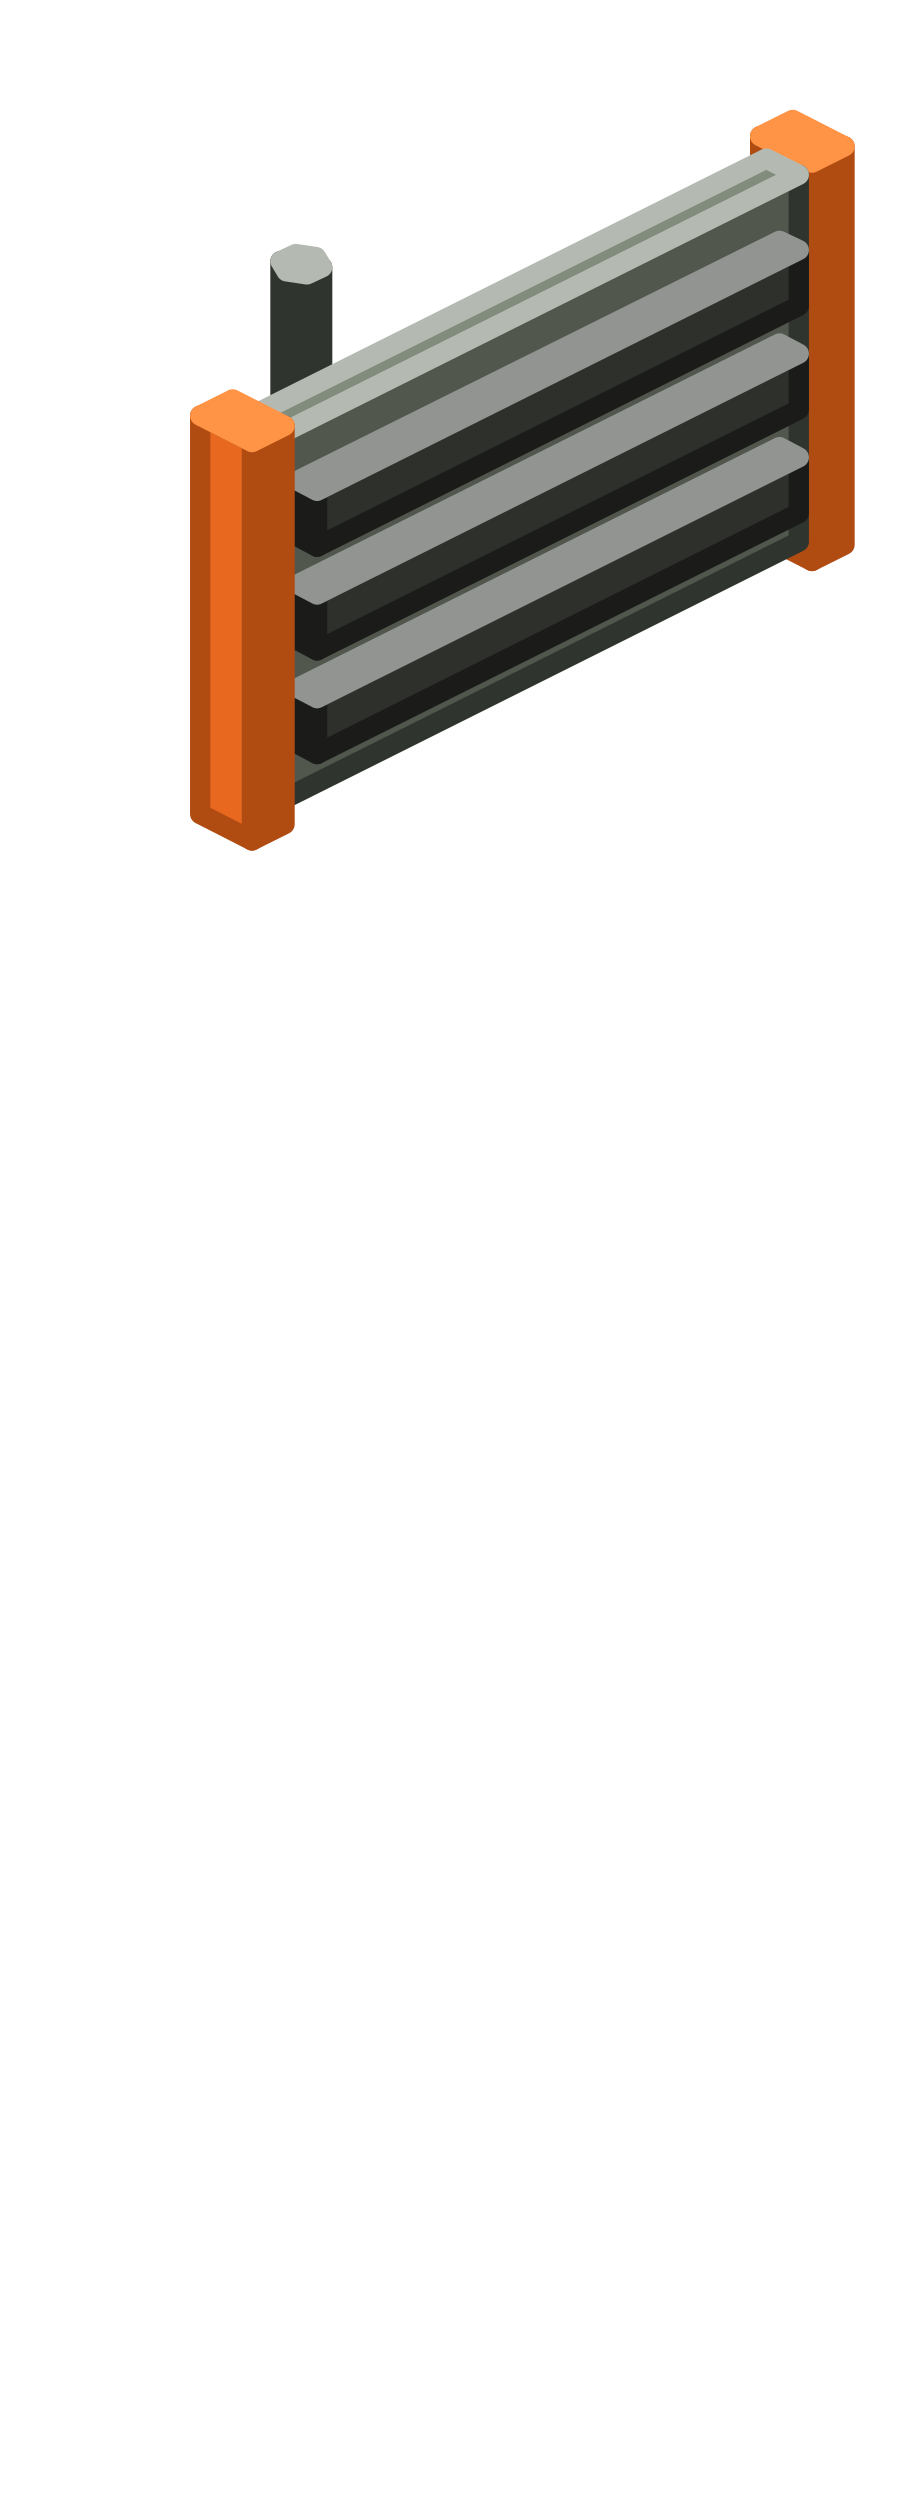
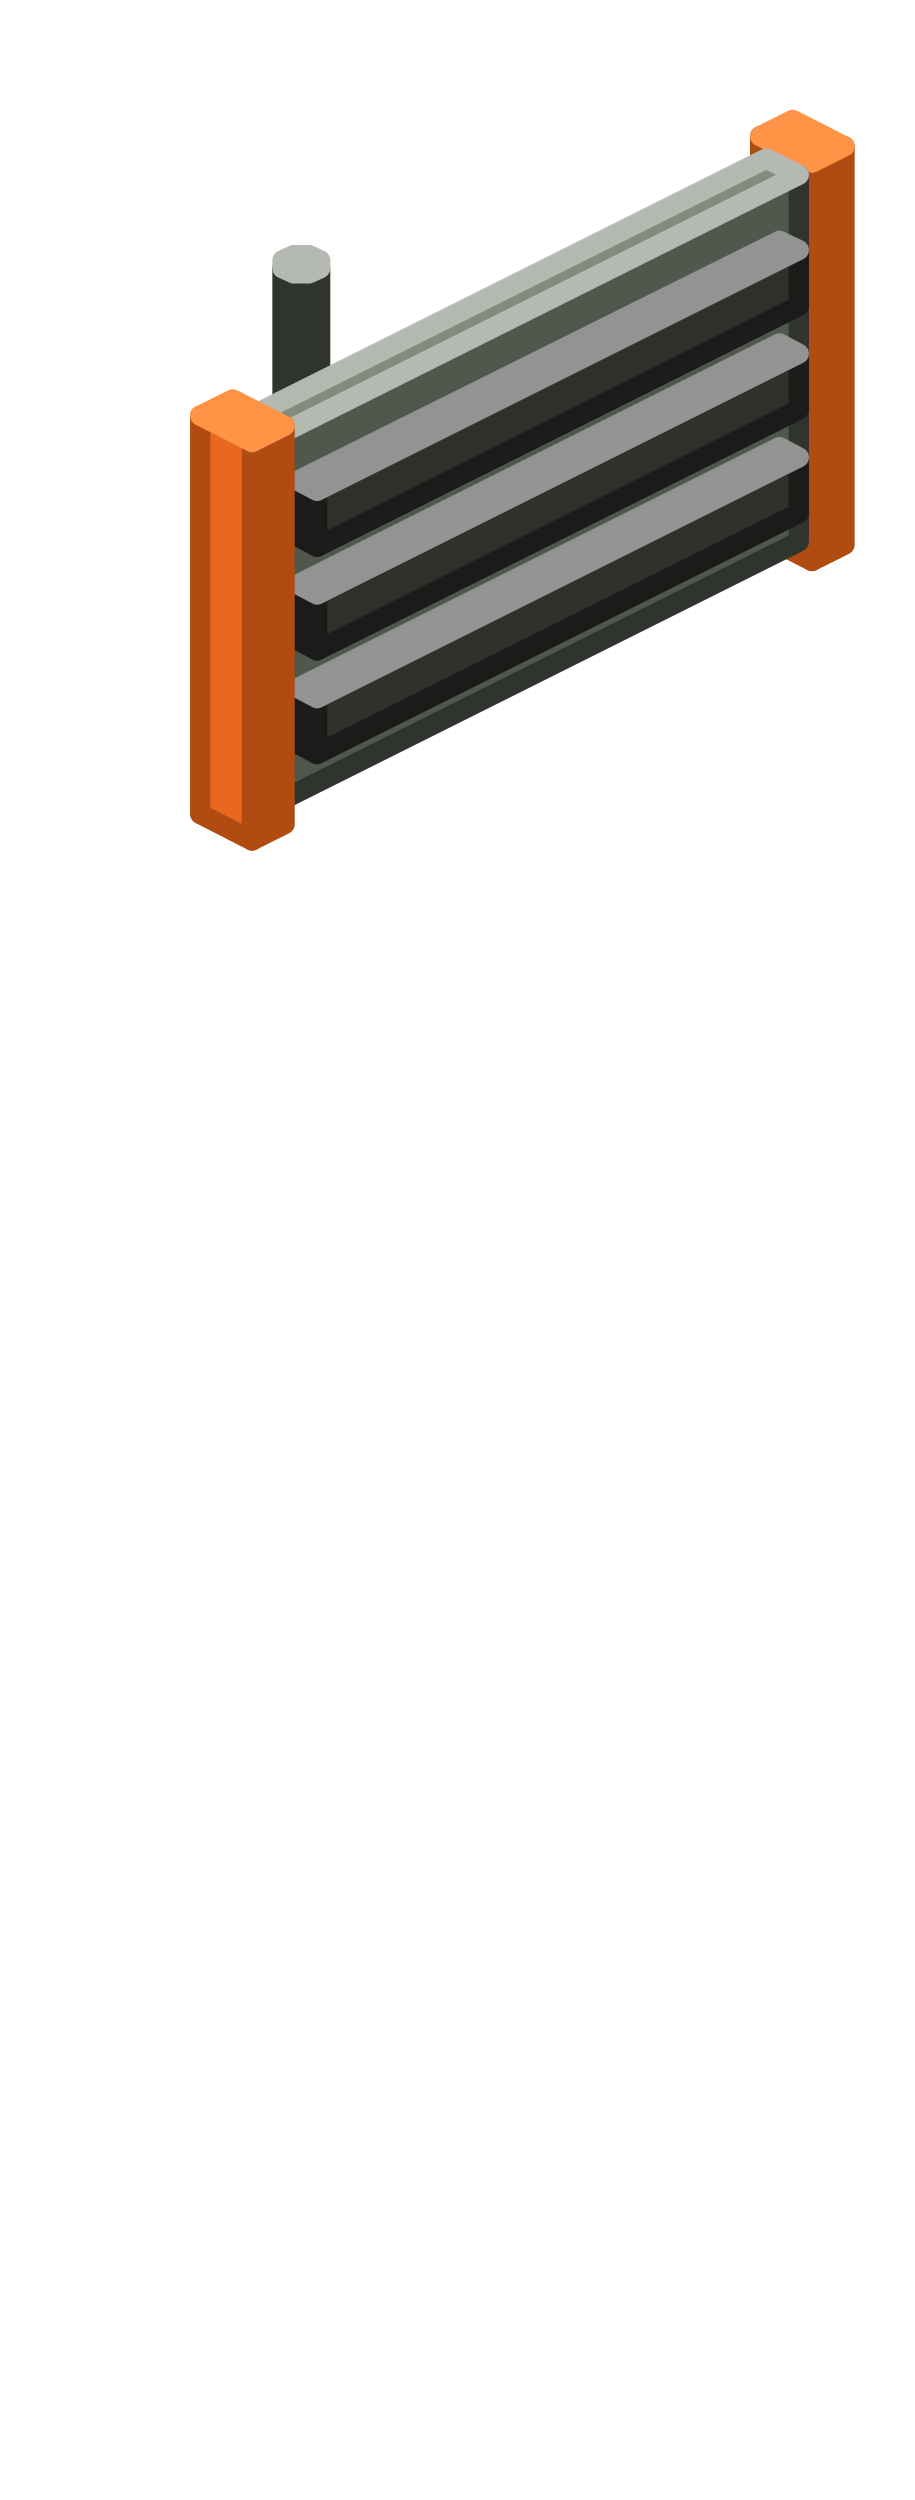
<svg xmlns="http://www.w3.org/2000/svg" width="90" height="246" viewBox="0 0 90 246">
  <g stroke-width="2" stroke-linejoin="round">
    <polygon points="79.9,55.2 74.8,52.6 74.8,13.4 79.9,16" fill="#E8681F" stroke="#B04B12" />
    <polygon points="83.1,53.6 79.9,55.2 79.9,16 83.1,14.4" fill="#B04B12" stroke="#B04B12" />
    <polygon points="79.9,16 74.8,13.4 78,11.8 83.1,14.4" fill="#FF9446" stroke="#FF9446" />
    <polygon points="46.3,69 42.4,67.1 42.4,59.3 46.3,61.2" fill="#6B7366" stroke="#30342E" />
    <polygon points="52.7,65.8 46.3,69 46.3,61.2 52.7,58" fill="#51574D" stroke="#30342E" />
    <polygon points="46.3,61.2 42.4,59.3 48.8,56.1 52.7,58" fill="#828C7C" stroke="#B4BAB1" />
-     <polygon points="30.2,66.2 28.2,65.9 28.2,26.7 30.2,27" fill="#6B7366" stroke="#30342E" />
-     <polygon points="28.2,65.9 27.6,64.9 27.6,25.7 28.2,26.7" fill="#6B7366" stroke="#30342E" />
-     <polygon points="31.7,65.5 30.2,66.2 30.2,27 31.7,26.3" fill="#51574D" stroke="#30342E" />
-     <polygon points="30.2,27 28.2,26.7 27.6,25.7 29.1,25 31.1,25.3 31.7,26.3" fill="#828C7C" stroke="#B4BAB1" />
+     <polygon points="30.4,66.1 28.9,66.1 28.9,26.9 30.4,26.9" fill="#6B7366" stroke="#30342E" />
+     <polygon points="28.9,66.1 27.8,65.6 27.8,26.4 28.9,26.9" fill="#6B7366" stroke="#30342E" />
+     <polygon points="31.5,65.6 30.4,66.1 30.4,26.9 31.5,26.4" fill="#51574D" stroke="#30342E" />
+     <polygon points="30.4,26.9 28.9,26.9 27.8,26.4 27.8,25.6 28.9,25.1 30.4,25.1 31.5,25.6 31.5,26.4" fill="#828C7C" stroke="#B4BAB1" />
    <polygon points="27.4,78.9 24.2,77.3 24.2,41.2 27.4,42.8" fill="#6B7366" stroke="#30342E" />
    <polygon points="78.6,53.3 27.4,78.9 27.4,42.8 78.6,17.2" fill="#51574D" stroke="#30342E" />
    <polygon points="27.4,42.8 24.2,41.2 75.4,15.6 78.6,17.2" fill="#828C7C" stroke="#B4BAB1" />
    <polygon points="31.2,74.2 29.3,73.2 29.3,67.7 31.2,68.7" fill="#3B3F39" stroke="#1B1C1A" />
    <polygon points="78.6,50.5 31.2,74.2 31.2,68.7 78.6,45" fill="#2D302B" stroke="#1B1C1A" />
    <polygon points="31.2,68.7 29.3,67.7 76.7,44 78.6,45" fill="#484D46" stroke="#919490" />
    <polygon points="31.2,64 29.3,63 29.3,57.5 31.2,58.5" fill="#3B3F39" stroke="#1B1C1A" />
    <polygon points="78.6,40.3 31.2,64 31.2,58.5 78.6,34.8" fill="#2D302B" stroke="#1B1C1A" />
    <polygon points="31.2,58.5 29.3,57.5 76.7,33.8 78.6,34.8" fill="#484D46" stroke="#919490" />
    <polygon points="31.2,53.8 29.3,52.8 29.3,47.3 31.2,48.3" fill="#3B3F39" stroke="#1B1C1A" />
    <polygon points="78.6,30.1 31.2,53.8 31.2,48.3 78.6,24.6" fill="#2D302B" stroke="#1B1C1A" />
    <polygon points="31.2,48.3 29.3,47.3 76.7,23.7 78.6,24.6" fill="#484D46" stroke="#919490" />
    <polygon points="24.8,82.7 19.7,80.1 19.7,40.9 24.8,43.5" fill="#E8681F" stroke="#B04B12" />
    <polygon points="28,81.1 24.8,82.7 24.8,43.5 28,41.9" fill="#B04B12" stroke="#B04B12" />
    <polygon points="24.8,43.5 19.7,40.9 22.9,39.3 28,41.9" fill="#FF9446" stroke="#FF9446" />
  </g>
</svg>
